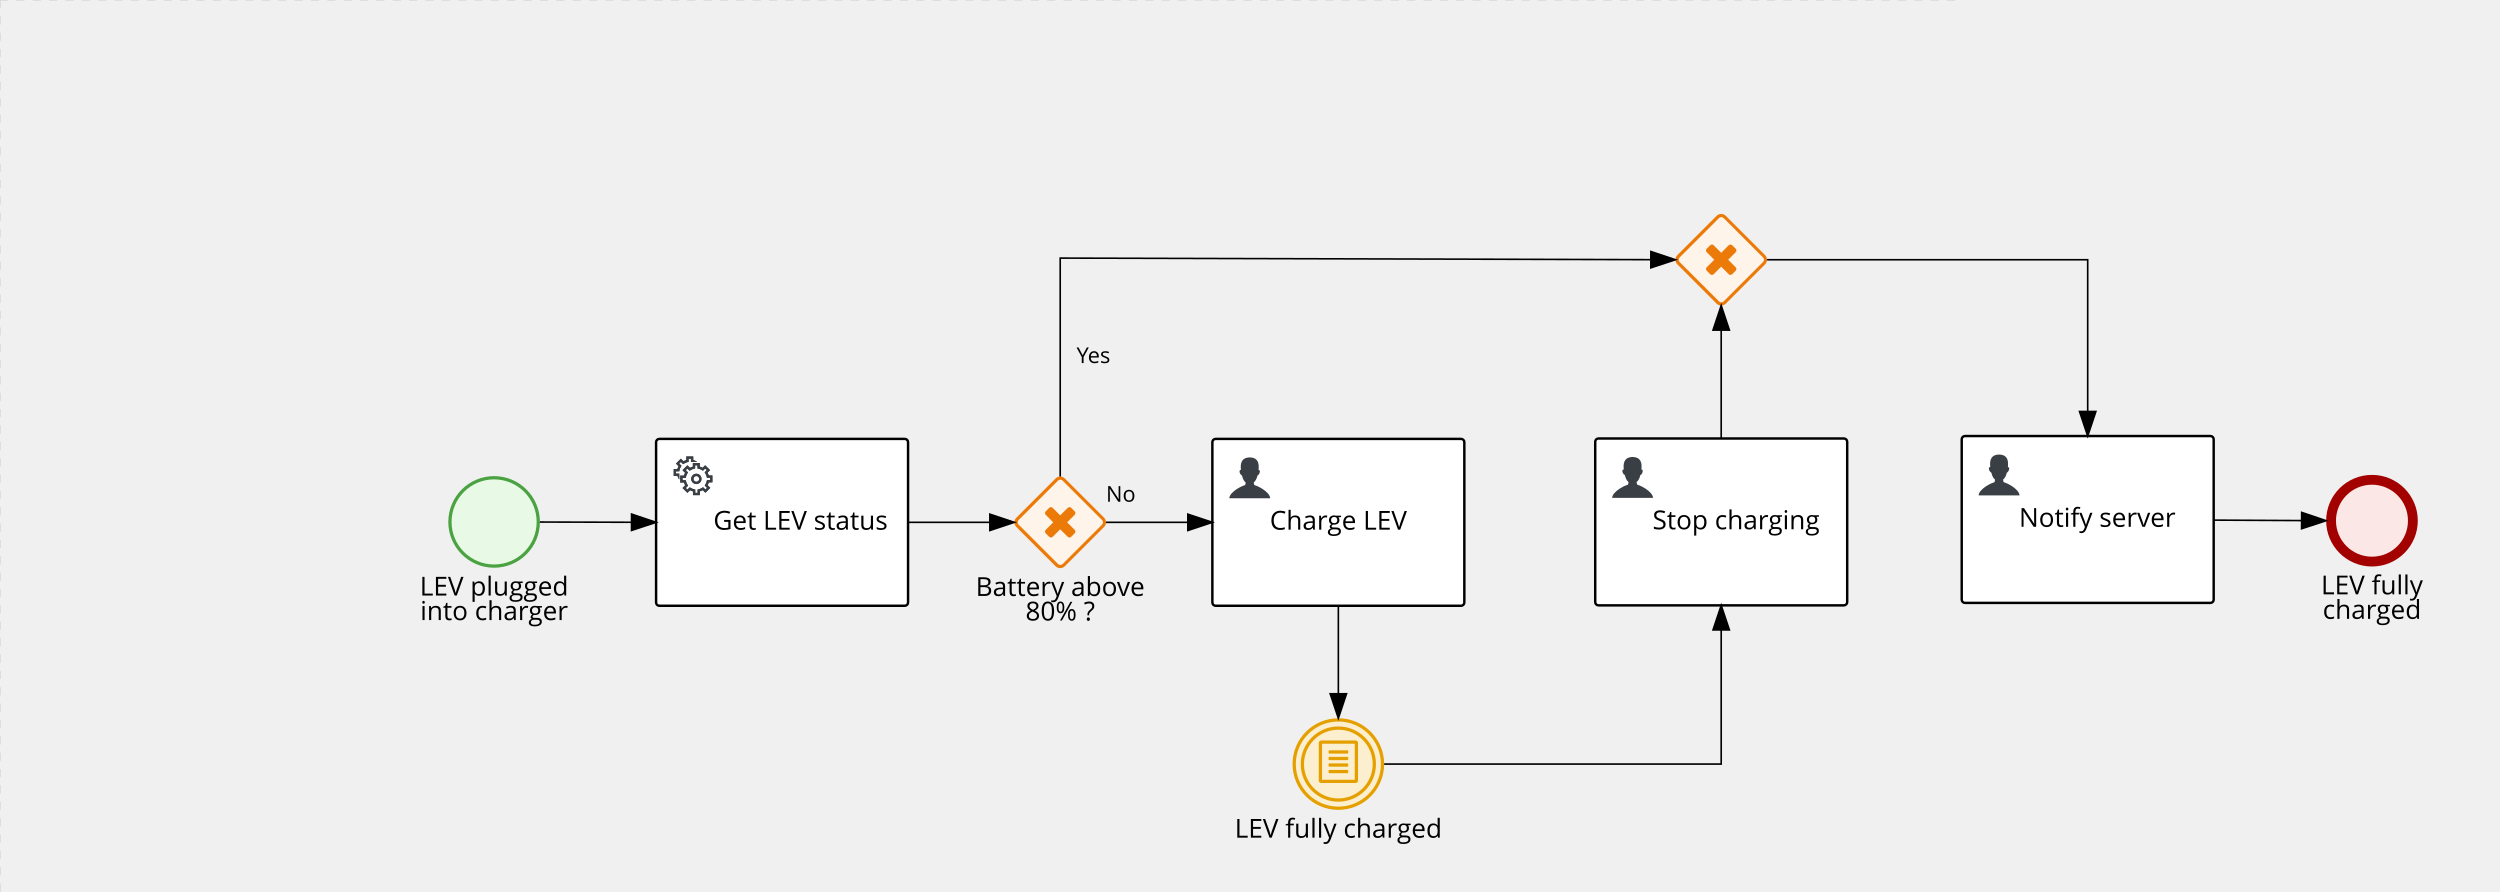
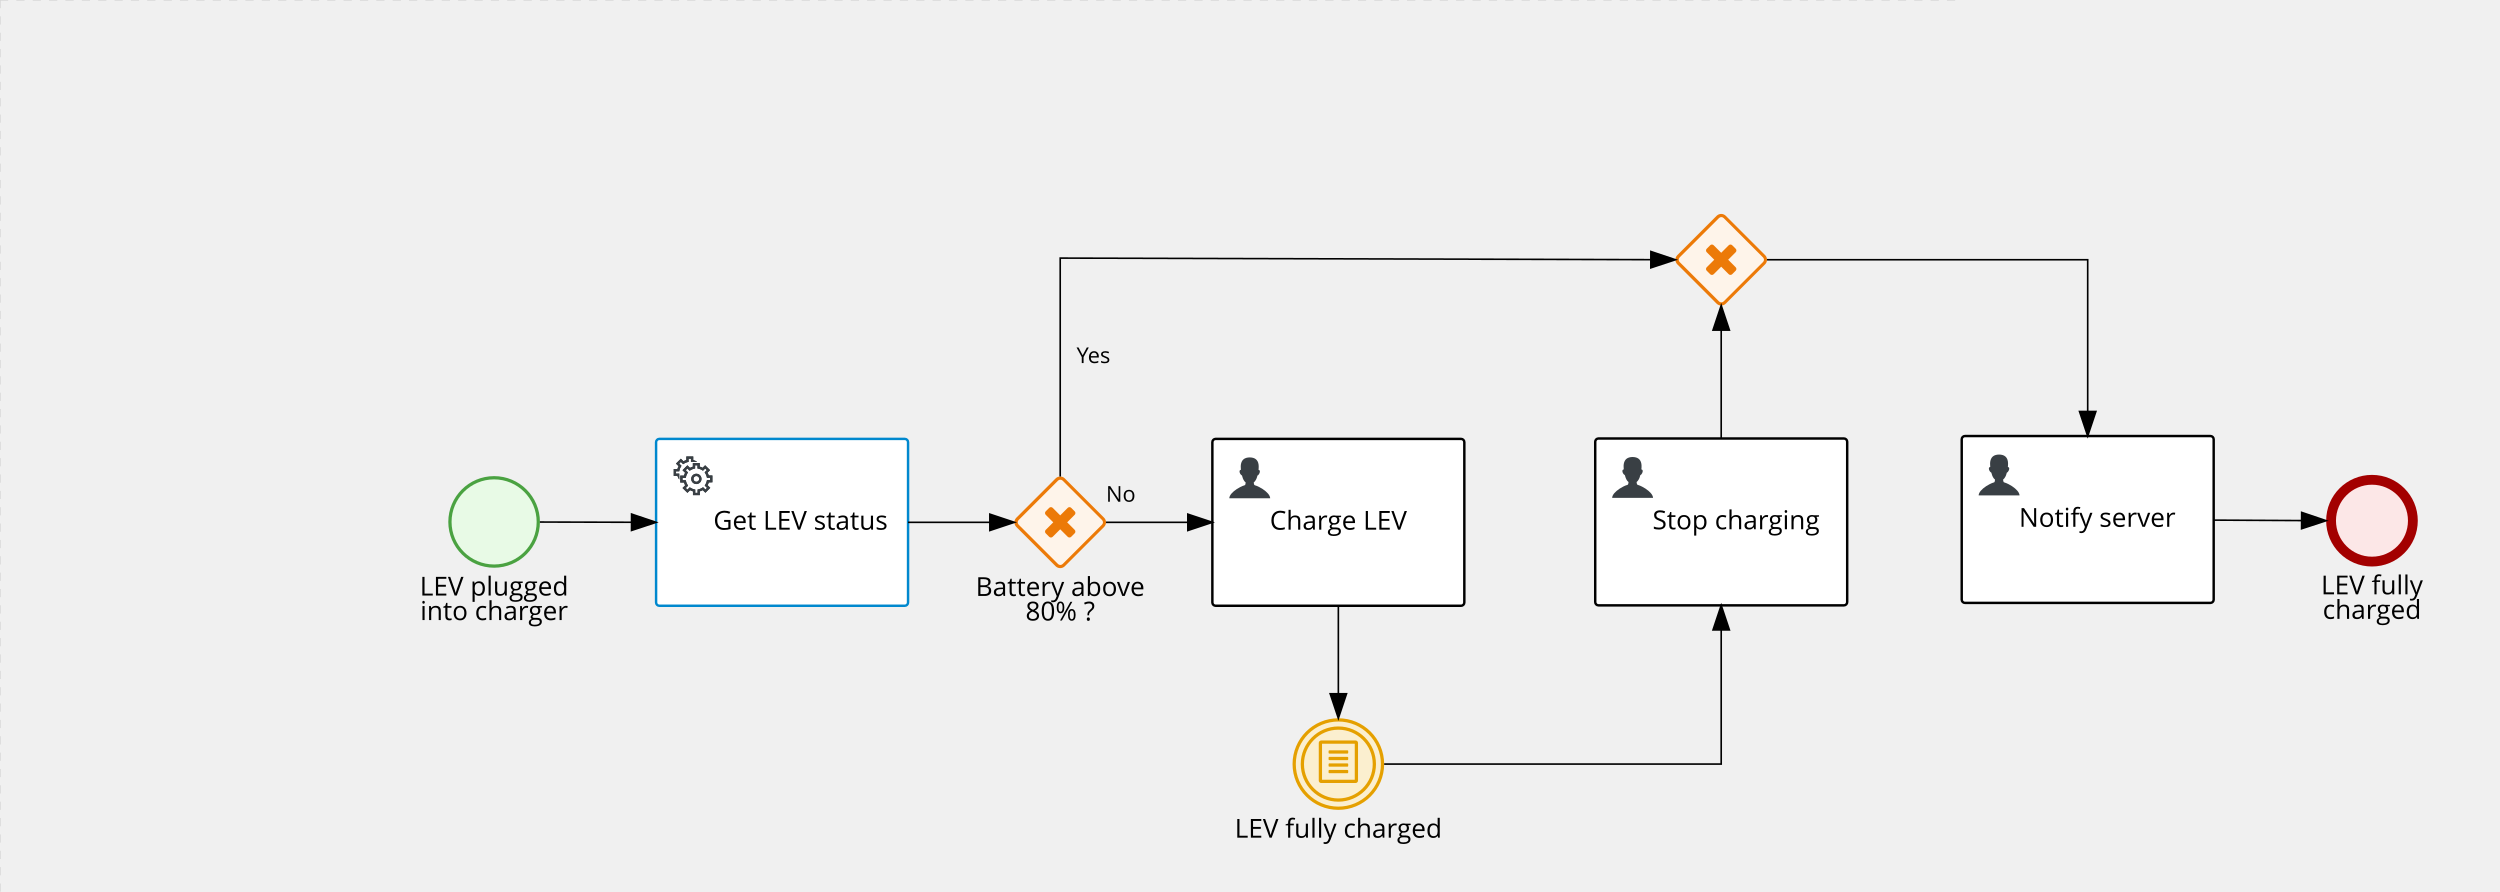
<svg xmlns="http://www.w3.org/2000/svg" version="1.1" width="1528" height="545" viewBox="0 0 1528 545">
  <defs />
  <g transform="matrix(1,0,0,1,0,0)">
    <g>
      <g>
        <g>
          <path fill="none" stroke="#d3d3d3" paint-order="fill stroke markers" d=" M 0 0 L 1200 0" stroke-miterlimit="10" stroke-opacity="0.8" stroke-dasharray="5" />
        </g>
        <g>
          <path fill="none" stroke="#d3d3d3" paint-order="fill stroke markers" d=" M 0 0 L 0 800" stroke-miterlimit="10" stroke-opacity="0.8" stroke-dasharray="5" />
        </g>
      </g>
      <g id="_4B5C4515-BD2F-43A4-8A5E-1904B69EF2A3" bpmn2nodeid="_4B5C4515-BD2F-43A4-8A5E-1904B69EF2A3" transform="matrix(1,0,0,1,620,291.25)">
        <g>
          <path fill="none" stroke="none" />
        </g>
        <g transform="matrix(0.125,0,0,0.125,0,0)">
          <g transform="matrix(1,0,0,1,0,0)">
            <path fill="#fef4ea" stroke="none" id="_4B5C4515-BD2F-43A4-8A5E-1904B69EF2A3?shapeType=BACKGROUND" paint-order="stroke fill markers" d=" M 0 0 M 224.4 4.3 C 216.4 4.3 208.4 7.3 202.3 13.4 L 13.5 202.2 C 1.3 214.4 1.3 234.2 13.5 246.4 L 202.2 435.1 C 208.3 441.2 216.4 444.2 224.3 444.2 C 232.2 444.2 240.3 441.2 246.4 435.1 L 435.1 246.4 C 447.3 234.2 447.3 214.4 435.1 202.2 L 246.5 13.4 C 240.4 7.3 232.4 4.3 224.4 4.3 L 224.4 4.3 Z" />
          </g>
          <g>
            <g transform="matrix(1,0,0,1,0,0)">
              <g transform="matrix(1,0,0,1,0,0)">
                <path fill="rgb(236,122,8)" stroke="none" id="_4B5C4515-BD2F-43A4-8A5E-1904B69EF2A3?shapeType=BORDER&amp;renderType=FILL" paint-order="stroke fill markers" d=" M 0 0 M 20.8 212.7 L 213.3 20.2 C 219.6 13.9 229.7 13.9 235.9 20.2 L 428.4 212.7 C 434.7 219 434.7 229.1 428.4 235.3 L 235.9 427.8 C 229.6 434.1 219.5 434.1 213.3 427.8 L 20.8 235.3 C 14.5 229.1 14.5 218.9 20.8 212.7 L 20.8 212.7 Z M 0 0 M 0 224 C 0 232.1 3.1 240.3 9.3 246.5 L 201.5 438.7 C 213.9 451.1 234.1 451.1 246.5 438.7 L 438.7 246.5 C 444.9 240.3 448 232.1 448 224 C 448 215.9 444.9 207.7 438.7 201.5 L 246.5 9.3 C 234.1 -3.1 213.9 -3.1 201.5 9.3 L 9.3 201.5 C 3.1 207.7 0 215.9 0 224 L 0 224 Z" />
              </g>
            </g>
          </g>
          <g>
            <g transform="matrix(1,0,0,1,0,0)">
              <g transform="matrix(1,0,0,1,0,0)">
                <path fill="#ec7a08" stroke="none" id="_4B5C4515-BD2F-43A4-8A5E-1904B69EF2A3undefined" paint-order="stroke fill markers" d=" M 0 0 M 298.2 269.2 C 298.2 272.6 297.1 275.3 294.7 277.7 L 277.7 294.7 C 275.3 297.1 272.6 298.2 269.2 298.2 C 265.8 298.2 263.1 297.1 260.7 294.7 L 224 258 L 187.2 294.8 C 184.8 297.2 182.1 298.3 178.7 298.3 C 175.3 298.3 172.6 297.2 170.2 294.8 L 153.2 277.8 C 150.8 275.4 149.7 272.7 149.7 269.3 C 149.7 265.9 150.8 263.2 153.2 260.8 L 190 224 L 153.2 187.2 C 150.8 184.8 149.7 182 149.7 178.7 C 149.7 175.3 150.8 172.5 153.2 170.2 L 170.2 153.2 C 172.6 150.8 175.3 149.7 178.7 149.7 C 182.1 149.7 184.8 150.8 187.2 153.2 L 224 190 L 260.8 153.2 C 263.2 150.8 265.9 149.7 269.3 149.7 C 272.7 149.7 275.4 150.8 277.8 153.2 L 294.8 170.2 C 297.2 172.5 298.3 175.3 298.3 178.7 C 298.3 182 297.2 184.8 294.8 187.2 L 258 224 L 294.8 260.8 C 297.1 263.1 298.2 265.9 298.2 269.2 Z" />
              </g>
            </g>
          </g>
        </g>
        <g transform="matrix(1,0,0,1,-25.74219,61)">
          <text fill="#000000" stroke="none" font-family="Open Sans" font-size="12pt" font-style="normal" font-weight="normal" text-decoration="normal" x="53.742" y="12" text-anchor="middle" dominant-baseline="alphabetic">Battery above </text>
          <text fill="#000000" stroke="none" font-family="Open Sans" font-size="12pt" font-style="normal" font-weight="normal" text-decoration="normal" x="53.742" y="27" text-anchor="middle" dominant-baseline="alphabetic">        80% ?        </text>
        </g>
      </g>
      <g id="_B5CCC057-EF30-4952-B1A7-DE82EDC33570" bpmn2nodeid="_B5CCC057-EF30-4952-B1A7-DE82EDC33570" transform="matrix(1,0,0,1,274,291)">
        <g>
          <path fill="none" stroke="none" />
        </g>
        <g transform="matrix(0.125,0,0,0.125,0,0)">
          <g transform="matrix(1,0,0,1,0,0)">
            <path fill="#e8fae6" stroke="none" id="_B5CCC057-EF30-4952-B1A7-DE82EDC33570?shapeType=BACKGROUND" paint-order="stroke fill markers" d=" M 0 0 M 444 224 C 444 263.9 434.2 300.8 414.4 334.5 C 394.7 368.2 368 394.9 334.4 414.5 C 300.8 434.1 263.9 444 224 444 C 184.1 444 147.2 434.2 113.5 414.4 C 79.8 394.7 53.1 368 33.5 334.4 C 13.9 300.8 4 263.9 4 224 C 4 184.1 13.8 147.2 33.6 113.5 C 53.4 79.8 80.1 53.1 113.6 33.5 C 147.1 13.9 184.1 4 224 4 C 263.9 4 300.8 13.8 334.5 33.6 C 368.2 53.4 394.9 80.1 414.5 113.6 C 434.1 147.1 444 184.1 444 224 Z" />
          </g>
          <g>
            <g transform="matrix(1,0,0,1,0,0)">
              <g transform="matrix(1,0,0,1,0,0)">
                <path fill="#4aa241" stroke="none" id="_B5CCC057-EF30-4952-B1A7-DE82EDC33570?shapeType=BORDER&amp;renderType=FILL" paint-order="stroke fill markers" d=" M 0 0 M 224 0 C 100.3 0 0 100.3 0 224 C 0 347.7 100.3 448 224 448 C 347.7 448 448 347.7 448 224 C 448 100.3 347.7 0 224 0 Z M 0 0 M 224 432 C 109.1 432 16 338.9 16 224 C 16 109.1 109.1 16 224 16 C 338.9 16 432 109.1 432 224 C 432 338.9 338.9 432 224 432 Z" />
              </g>
            </g>
          </g>
        </g>
        <g transform="matrix(1,0,0,1,-19.51172,61)">
          <text fill="#000000" stroke="none" font-family="Open Sans" font-size="12pt" font-style="normal" font-weight="normal" text-decoration="normal" x="47.512" y="12" text-anchor="middle" dominant-baseline="alphabetic">LEV plugged </text>
          <text fill="#000000" stroke="none" font-family="Open Sans" font-size="12pt" font-style="normal" font-weight="normal" text-decoration="normal" x="47.512" y="27" text-anchor="middle" dominant-baseline="alphabetic">into charger </text>
        </g>
      </g>
      <g id="_08F3C379-D075-4F62-9CAC-3A40F6E01151" bpmn2nodeid="_08F3C379-D075-4F62-9CAC-3A40F6E01151" transform="matrix(1,0,0,1,1024,130.75)">
        <g>
          <path fill="none" stroke="none" />
        </g>
        <g transform="matrix(0.125,0,0,0.125,0,0)">
          <g transform="matrix(1,0,0,1,0,0)">
            <path fill="#fef4ea" stroke="none" id="_08F3C379-D075-4F62-9CAC-3A40F6E01151?shapeType=BACKGROUND" paint-order="stroke fill markers" d=" M 0 0 M 224.4 4.3 C 216.4 4.3 208.4 7.3 202.3 13.4 L 13.5 202.2 C 1.3 214.4 1.3 234.2 13.5 246.4 L 202.2 435.1 C 208.3 441.2 216.4 444.2 224.3 444.2 C 232.2 444.2 240.3 441.2 246.4 435.1 L 435.1 246.4 C 447.3 234.2 447.3 214.4 435.1 202.2 L 246.5 13.4 C 240.4 7.3 232.4 4.3 224.4 4.3 L 224.4 4.3 Z" />
          </g>
          <g>
            <g transform="matrix(1,0,0,1,0,0)">
              <g transform="matrix(1,0,0,1,0,0)">
                <path fill="#ec7a08" stroke="none" id="_08F3C379-D075-4F62-9CAC-3A40F6E01151?shapeType=BORDER&amp;renderType=FILL" paint-order="stroke fill markers" d=" M 0 0 M 20.8 212.7 L 213.3 20.2 C 219.6 13.9 229.7 13.9 235.9 20.2 L 428.4 212.7 C 434.7 219 434.7 229.1 428.4 235.3 L 235.9 427.8 C 229.6 434.1 219.5 434.1 213.3 427.8 L 20.8 235.3 C 14.5 229.1 14.5 218.9 20.8 212.7 L 20.8 212.7 Z M 0 0 M 0 224 C 0 232.1 3.1 240.3 9.3 246.5 L 201.5 438.7 C 213.9 451.1 234.1 451.1 246.5 438.7 L 438.7 246.5 C 444.9 240.3 448 232.1 448 224 C 448 215.9 444.9 207.7 438.7 201.5 L 246.5 9.3 C 234.1 -3.1 213.9 -3.1 201.5 9.3 L 9.3 201.5 C 3.1 207.7 0 215.9 0 224 L 0 224 Z" />
              </g>
            </g>
          </g>
          <g>
            <g transform="matrix(1,0,0,1,0,0)">
              <g transform="matrix(1,0,0,1,0,0)">
                <path fill="#ec7a08" stroke="none" id="_08F3C379-D075-4F62-9CAC-3A40F6E01151undefined" paint-order="stroke fill markers" d=" M 0 0 M 298.2 269.2 C 298.2 272.6 297.1 275.3 294.7 277.7 L 277.7 294.7 C 275.3 297.1 272.6 298.2 269.2 298.2 C 265.8 298.2 263.1 297.1 260.7 294.7 L 224 258 L 187.2 294.8 C 184.8 297.2 182.1 298.3 178.7 298.3 C 175.3 298.3 172.6 297.2 170.2 294.8 L 153.2 277.8 C 150.8 275.4 149.7 272.7 149.7 269.3 C 149.7 265.9 150.8 263.2 153.2 260.8 L 190 224 L 153.2 187.2 C 150.8 184.8 149.7 182 149.7 178.7 C 149.7 175.3 150.8 172.5 153.2 170.2 L 170.2 153.2 C 172.6 150.8 175.3 149.7 178.7 149.7 C 182.1 149.7 184.8 150.8 187.2 153.2 L 224 190 L 260.8 153.2 C 263.2 150.8 265.9 149.7 269.3 149.7 C 272.7 149.7 275.4 150.8 277.8 153.2 L 294.8 170.2 C 297.2 172.5 298.3 175.3 298.3 178.7 C 298.3 182 297.2 184.8 294.8 187.2 L 258 224 L 294.8 260.8 C 297.1 263.1 298.2 265.9 298.2 269.2 Z" />
              </g>
            </g>
          </g>
        </g>
        <g transform="matrix(1,0,0,1,28,61)" />
      </g>
      <g id="_71F5C260-E4D3-4746-9C67-C481BD1EAB73" bpmn2nodeid="_71F5C260-E4D3-4746-9C67-C481BD1EAB73" transform="matrix(1,0,0,1,790,439)">
        <g>
          <path fill="none" stroke="none" />
        </g>
        <g transform="matrix(0.125,0,0,0.125,0,0)">
          <g transform="matrix(1,0,0,1,0,0)">
            <path fill="#fbefcf" stroke="none" id="_71F5C260-E4D3-4746-9C67-C481BD1EAB73?shapeType=BACKGROUND" paint-order="stroke fill markers" d=" M 0 0 M 444 224 C 444 263.9 434.2 300.8 414.4 334.5 C 394.7 368.2 368 394.9 334.4 414.5 C 300.8 434.1 263.9 444 224 444 C 184.1 444 147.2 434.2 113.5 414.4 C 79.8 394.7 53.1 368 33.5 334.4 C 13.9 300.8 4 263.9 4 224 C 4 184.1 13.8 147.2 33.6 113.5 C 53.4 79.8 80.1 53.1 113.6 33.5 C 147.1 13.9 184.1 4 224 4 C 263.9 4 300.8 13.8 334.5 33.6 C 368.2 53.4 394.9 80.1 414.5 113.6 C 434.1 147.1 444 184.1 444 224 Z" />
          </g>
          <g>
            <g transform="matrix(1,0,0,1,0,0)">
              <g transform="matrix(1,0,0,1,0,0)">
                <path fill="#e5a000" stroke="none" id="_71F5C260-E4D3-4746-9C67-C481BD1EAB73?shapeType=BORDER&amp;renderType=FILL" paint-order="stroke fill markers" d=" M 0 0 M 224 408 C 122.5 408 40 325.5 40 224 C 40 122.5 122.5 40 224 40 C 325.5 40 408 122.5 408 224 C 408 325.5 325.5 408 224 408 Z M 0 0 M 224 56 C 131.4 56 56 131.4 56 224 C 56 316.6 131.4 392 224 392 C 316.6 392 392 316.6 392 224 C 392 131.4 316.6 56 224 56 Z M 0 0 M 224 16 C 252.1 16 279.3 21.5 305 32.3 C 329.8 42.8 352 57.8 371.1 76.9 C 390.2 96 405.2 118.3 415.7 143 C 426.5 168.6 432 195.9 432 224 C 432 252.1 426.5 279.3 415.7 305 C 405.2 329.8 390.2 352 371.1 371.1 C 352 390.2 329.7 405.2 305 415.7 C 279.4 426.5 252.1 432 224 432 C 195.9 432 168.7 426.5 143 415.7 C 118.2 405.2 96 390.2 76.9 371.1 C 57.8 352 42.8 329.7 32.3 305 C 21.5 279.3 16 252.1 16 224 C 16 195.9 21.5 168.7 32.3 143 C 42.8 118.2 57.8 96 76.9 76.9 C 96 57.8 118.3 42.8 143 32.3 C 168.7 21.5 195.9 16 224 16 M 224 0 C 100.3 0 0 100.3 0 224 C 0 347.7 100.3 448 224 448 C 347.7 448 448 347.7 448 224 C 448 100.3 347.7 0 224 0 L 224 0 Z" />
              </g>
            </g>
          </g>
          <g>
            <g transform="matrix(1,0,0,1,0,0)">
              <g transform="matrix(1,0,0,1,0,0)">
                <path fill="#e5a000" stroke="none" id="_71F5C260-E4D3-4746-9C67-C481BD1EAB73undefined" paint-order="stroke fill markers" d=" M 0 0 M 320.2 304.7 C 320.2 308 319.1 310.8 316.7 313.2 C 314.3 315.5 311.6 316.7 308.2 316.7 L 140.2 316.7 C 136.8 316.7 134 315.5 131.7 313.2 C 129.3 310.8 128.2 308 128.2 304.7 L 128.2 120.7 C 128.2 117.4 129.3 114.5 131.7 112.2 C 134 109.9 136.8 108.7 140.2 108.7 L 308.2 108.7 C 311.6 108.7 314.3 109.9 316.7 112.2 C 319.1 114.5 320.2 117.4 320.2 120.7 L 320.2 304.7 Z M 0 0 M 304.2 300.7 L 304.2 124.7 L 144.2 124.7 L 144.2 300.7 L 304.2 300.7 Z M 0 0 M 176.2 192.7 C 176.2 191.5 176.6 190.6 177.3 189.8 C 178 189 179 188.7 180.2 188.7 L 268.2 188.7 C 269.3 188.7 270.3 189.1 271.1 189.8 C 271.9 190.5 272.2 191.5 272.2 192.7 L 272.2 200.7 C 272.2 201.9 271.8 202.8 271.1 203.6 C 270.4 204.4 269.4 204.7 268.2 204.7 L 180.2 204.7 C 179 204.7 178.1 204.3 177.3 203.6 C 176.5 202.9 176.2 201.9 176.2 200.7 L 176.2 192.7 Z M 0 0 M 176.2 160.7 C 176.2 159.5 176.6 158.6 177.3 157.8 C 178 157 179 156.7 180.2 156.7 L 268.2 156.7 C 269.3 156.7 270.3 157.1 271.1 157.8 C 271.9 158.5 272.2 159.5 272.2 160.7 L 272.2 168.7 C 272.2 169.9 271.8 170.8 271.1 171.6 C 270.4 172.4 269.4 172.7 268.2 172.7 L 180.2 172.7 C 179 172.7 178.1 172.3 177.3 171.6 C 176.5 170.9 176.2 169.9 176.2 168.7 L 176.2 160.7 Z M 0 0 M 268.2 220.7 C 269.3 220.7 270.3 221.1 271.1 221.8 C 271.9 222.5 272.2 223.5 272.2 224.7 L 272.2 232.7 C 272.2 233.9 271.8 234.8 271.1 235.6 C 270.4 236.4 269.4 236.7 268.2 236.7 L 180.2 236.7 C 179 236.7 178.1 236.3 177.3 235.6 C 176.5 234.9 176.2 233.9 176.2 232.7 L 176.2 224.7 C 176.2 223.5 176.6 222.6 177.3 221.8 C 178 221 179 220.7 180.2 220.7 L 268.2 220.7 Z M 0 0 M 268.2 252.7 C 269.3 252.7 270.3 253.1 271.1 253.8 C 271.9 254.5 272.2 255.5 272.2 256.7 L 272.2 264.7 C 272.2 265.8 271.8 266.8 271.1 267.6 C 270.4 268.4 269.4 268.7 268.2 268.7 L 180.2 268.7 C 179 268.7 178.1 268.3 177.3 267.6 C 176.5 266.9 176.2 265.9 176.2 264.7 L 176.2 256.7 C 176.2 255.5 176.6 254.6 177.3 253.8 C 178 253 179 252.7 180.2 252.7 L 268.2 252.7 Z" />
              </g>
            </g>
          </g>
        </g>
        <g transform="matrix(1,0,0,1,-35.34766,61)">
          <text fill="#000000" stroke="none" font-family="Open Sans" font-size="12pt" font-style="normal" font-weight="normal" text-decoration="normal" x="63.348" y="12" text-anchor="middle" dominant-baseline="alphabetic">LEV fully charged</text>
        </g>
      </g>
      <g id="_267D009A-15D0-4B9D-A7A2-544B05562087" bpmn2nodeid="_267D009A-15D0-4B9D-A7A2-544B05562087" transform="matrix(1,0,0,1,1421.75,290.25)">
        <g>
          <path fill="none" stroke="none" />
        </g>
        <g transform="matrix(0.125,0,0,0.125,0,0)">
          <g transform="matrix(1,0,0,1,0,0)">
            <path fill="#fce7e7" stroke="none" id="_267D009A-15D0-4B9D-A7A2-544B05562087?shapeType=BACKGROUND" paint-order="stroke fill markers" d=" M 0 0 M 444 224 C 444 263.9 434.2 300.8 414.4 334.5 C 394.7 368.2 368 394.9 334.4 414.5 C 300.8 434.1 263.9 444 224 444 C 184.1 444 147.2 434.2 113.5 414.4 C 79.8 394.7 53.1 368 33.5 334.4 C 13.9 300.8 4 263.9 4 224 C 4 184.1 13.8 147.2 33.6 113.5 C 53.4 79.8 80.1 53.1 113.6 33.5 C 147.1 13.9 184.1 4 224 4 C 263.9 4 300.8 13.8 334.5 33.6 C 368.2 53.4 394.9 80.1 414.5 113.6 C 434.1 147.1 444 184.1 444 224 Z" />
          </g>
          <g>
            <g transform="matrix(1,0,0,1,0,0)">
              <g transform="matrix(1,0,0,1,0,0)">
                <path fill="#a30000" stroke="none" id="_267D009A-15D0-4B9D-A7A2-544B05562087?shapeType=BORDER&amp;renderType=FILL" paint-order="stroke fill markers" d=" M 0 0 M 224 0 C 100.3 0 0 100.3 0 224 C 0 347.7 100.3 448 224 448 C 347.7 448 448 347.7 448 224 C 448 100.3 347.7 0 224 0 Z M 0 0 M 224 400 C 126.8 400 48 321.2 48 224 C 48 126.8 126.8 48 224 48 C 321.2 48 400 126.8 400 224 C 400 321.2 321.2 400 224 400 Z" />
              </g>
            </g>
          </g>
        </g>
        <g transform="matrix(1,0,0,1,-5.21875,61)">
          <text fill="#000000" stroke="none" font-family="Open Sans" font-size="12pt" font-style="normal" font-weight="normal" text-decoration="normal" x="33.219" y="12" text-anchor="middle" dominant-baseline="alphabetic">LEV fully </text>
          <text fill="#000000" stroke="none" font-family="Open Sans" font-size="12pt" font-style="normal" font-weight="normal" text-decoration="normal" x="33.219" y="27" text-anchor="middle" dominant-baseline="alphabetic">charged </text>
        </g>
      </g>
      <g id="_A56CAD33-A695-4F9C-985E-B90B38721AEA" bpmn2nodeid="_A56CAD33-A695-4F9C-985E-B90B38721AEA" transform="matrix(1,0,0,1,975,268)">
        <g>
          <path fill="none" stroke="none" />
        </g>
        <g transform="matrix(1,0,0,1,0,0)">
          <path fill="#ffffff" stroke="none" id="_A56CAD33-A695-4F9C-985E-B90B38721AEA?shapeType=BACKGROUND" paint-order="stroke fill markers" d=" M 2 0 L 152 0 L 152 0 A 2 2 0 0 1 154 2 L 154 100 L 154 100 A 2 2 0 0 1 152 102 L 2 102 L 2 102 A 2 2 0 0 1 0 100 L 0 2 L 0 2 A 2 2 0 0 1 2 0 Z" />
        </g>
        <g transform="matrix(1,0,0,1,0,0)">
          <path fill="none" stroke="#000000" id="_A56CAD33-A695-4F9C-985E-B90B38721AEA?shapeType=BORDER&amp;renderType=STROKE" paint-order="fill stroke markers" d=" M 2 0 L 152 0 L 152 0 A 2 2 0 0 1 154 2 L 154 100 L 154 100 A 2 2 0 0 1 152 102 L 2 102 L 2 102 A 2 2 0 0 1 0 100 L 0 2 L 0 2 A 2 2 0 0 1 2 0 Z" stroke-miterlimit="10" stroke-width="1.5" stroke-dasharray="" />
        </g>
        <g>
          <g transform="matrix(0.06,0,0,0.06,9.4,9.4)">
            <g transform="matrix(1,0,0,1,0,0)">
              <path fill="#393f44" stroke="none" id="_A56CAD33-A695-4F9C-985E-B90B38721AEAundefined" paint-order="stroke fill markers" d=" M 0 0 M 16 445.21 C 16 440.869 18.784 431.129 22.001 424.217 C 35.768 394.64 77.283 359.28 129 333.084 C 144.516 325.224 157.347 319.964 167.807 317.174 C 171.932 316.074 175.729 314.414 176.525 313.363 C 178.894 310.234 180.914 302.908 181.727 294.5 L 182.5 286.5 L 178.507 283.455 C 166.303 274.146 154.284 251.678 148.04 226.5 C 145.611 216.707 145.056 215.462 142.984 215.158 C 141.703 214.97 138.083 212.243 134.939 209.099 C 123.233 197.393 116.891 177.376 121.44 166.49 C 123.002 162.751 128.155 159.01 131.75 159.004 C 134.448 159 134.471 158.603 132.914 138.788 C 130.927 113.496 134.279 92.265 143.132 74.076 C 152.232 55.38 167.569 42.882 189.049 36.66 C 210.203 30.532 237.797 30.532 258.951 36.66 C 300.042 48.563 318.958 83.806 314.955 141 C 314.32 150.075 313.624 157.788 313.409 158.14 C 313.194 158.493 314.575 159.073 316.479 159.43 C 328.929 161.766 330.986 177.018 321.496 196.621 C 316.903 206.109 309.357 214.508 304.817 215.185 C 303.023 215.453 302.293 217.146 299.943 226.5 C 296.659 239.567 294.474 245.305 287.948 257.995 C 282.491 268.606 273.035 281.109 268.108 284.229 L 264.871 286.278 L 265.518 292.889 C 266.345 301.33 268.639 309.871 270.877 312.837 C 272.067 314.415 275.002 315.79 280.063 317.139 C 291.069 320.075 303.617 325.274 321 334.102 C 369.815 358.891 410.848 393.758 425.032 422.5 C 429.07 430.682 432 440.232 432 445.21 L 432 448 L 224 448 L 16 448 L 16 445.21 Z" />
            </g>
          </g>
        </g>
        <g transform="matrix(1,0,0,1,4.04,13.68)">
          <g transform="matrix(0.04,0,0,0.04,63.36,69.12)">
            <g transform="matrix(1,0,0,1,0,0)">
              <path fill="none" stroke="none" />
            </g>
            <g transform="matrix(1,0,0,1,0,0)">
              <path fill="none" stroke="none" />
            </g>
          </g>
        </g>
        <g transform="matrix(1,0,0,1,35,43.5)">
          <text fill="#000000" stroke="none" font-family="Open Sans" font-size="12pt" font-style="normal" font-weight="normal" text-decoration="normal" x="51.082" y="12" text-anchor="middle" dominant-baseline="alphabetic">Stop charging</text>
        </g>
      </g>
      <g id="_2D353FE5-7EA9-4442-9D02-125BDD913A92" bpmn2nodeid="_2D353FE5-7EA9-4442-9D02-125BDD913A92" transform="matrix(1,0,0,1,741,268.25)">
        <g>
          <path fill="none" stroke="none" />
        </g>
        <g transform="matrix(1,0,0,1,0,0)">
          <path fill="#ffffff" stroke="none" id="_2D353FE5-7EA9-4442-9D02-125BDD913A92?shapeType=BACKGROUND" paint-order="stroke fill markers" d=" M 2 0 L 152 0 L 152 0 A 2 2 0 0 1 154 2 L 154 100 L 154 100 A 2 2 0 0 1 152 102 L 2 102 L 2 102 A 2 2 0 0 1 0 100 L 0 2 L 0 2 A 2 2 0 0 1 2 0 Z" />
        </g>
        <g transform="matrix(1,0,0,1,0,0)">
          <path fill="none" stroke="#000000" id="_2D353FE5-7EA9-4442-9D02-125BDD913A92?shapeType=BORDER&amp;renderType=STROKE" paint-order="fill stroke markers" d=" M 2 0 L 152 0 L 152 0 A 2 2 0 0 1 154 2 L 154 100 L 154 100 A 2 2 0 0 1 152 102 L 2 102 L 2 102 A 2 2 0 0 1 0 100 L 0 2 L 0 2 A 2 2 0 0 1 2 0 Z" stroke-miterlimit="10" stroke-width="1.5" stroke-dasharray="" />
        </g>
        <g>
          <g transform="matrix(0.06,0,0,0.06,9.4,9.4)">
            <g transform="matrix(1,0,0,1,0,0)">
              <path fill="#393f44" stroke="none" id="_2D353FE5-7EA9-4442-9D02-125BDD913A92undefined" paint-order="stroke fill markers" d=" M 0 0 M 16 445.21 C 16 440.869 18.784 431.129 22.001 424.217 C 35.768 394.64 77.283 359.28 129 333.084 C 144.516 325.224 157.347 319.964 167.807 317.174 C 171.932 316.074 175.729 314.414 176.525 313.363 C 178.894 310.234 180.914 302.908 181.727 294.5 L 182.5 286.5 L 178.507 283.455 C 166.303 274.146 154.284 251.678 148.04 226.5 C 145.611 216.707 145.056 215.462 142.984 215.158 C 141.703 214.97 138.083 212.243 134.939 209.099 C 123.233 197.393 116.891 177.376 121.44 166.49 C 123.002 162.751 128.155 159.01 131.75 159.004 C 134.448 159 134.471 158.603 132.914 138.788 C 130.927 113.496 134.279 92.265 143.132 74.076 C 152.232 55.38 167.569 42.882 189.049 36.66 C 210.203 30.532 237.797 30.532 258.951 36.66 C 300.042 48.563 318.958 83.806 314.955 141 C 314.32 150.075 313.624 157.788 313.409 158.14 C 313.194 158.493 314.575 159.073 316.479 159.43 C 328.929 161.766 330.986 177.018 321.496 196.621 C 316.903 206.109 309.357 214.508 304.817 215.185 C 303.023 215.453 302.293 217.146 299.943 226.5 C 296.659 239.567 294.474 245.305 287.948 257.995 C 282.491 268.606 273.035 281.109 268.108 284.229 L 264.871 286.278 L 265.518 292.889 C 266.345 301.33 268.639 309.871 270.877 312.837 C 272.067 314.415 275.002 315.79 280.063 317.139 C 291.069 320.075 303.617 325.274 321 334.102 C 369.815 358.891 410.848 393.758 425.032 422.5 C 429.07 430.682 432 440.232 432 445.21 L 432 448 L 224 448 L 16 448 L 16 445.21 Z" />
            </g>
          </g>
        </g>
        <g transform="matrix(1,0,0,1,4.04,13.68)">
          <g transform="matrix(0.04,0,0,0.04,63.36,69.12)">
            <g transform="matrix(1,0,0,1,0,0)">
              <path fill="none" stroke="none" />
            </g>
            <g transform="matrix(1,0,0,1,0,0)">
              <path fill="none" stroke="none" />
            </g>
          </g>
        </g>
        <g transform="matrix(1,0,0,1,35.09375,43.5)">
          <text fill="#000000" stroke="none" font-family="Open Sans" font-size="12pt" font-style="normal" font-weight="normal" text-decoration="normal" x="41.906" y="12" text-anchor="middle" dominant-baseline="alphabetic">Charge LEV</text>
        </g>
      </g>
      <g id="_7B8415BA-DBC8-49F2-ABD2-9E426F52D6A6" bpmn2nodeid="_7B8415BA-DBC8-49F2-ABD2-9E426F52D6A6" transform="matrix(1,0,0,1,1199,266.5)">
        <g>
          <path fill="none" stroke="none" />
        </g>
        <g transform="matrix(1,0,0,1,0,0)">
          <path fill="#ffffff" stroke="none" id="_7B8415BA-DBC8-49F2-ABD2-9E426F52D6A6?shapeType=BACKGROUND" paint-order="stroke fill markers" d=" M 2 0 L 152 0 L 152 0 A 2 2 0 0 1 154 2 L 154 100 L 154 100 A 2 2 0 0 1 152 102 L 2 102 L 2 102 A 2 2 0 0 1 0 100 L 0 2 L 0 2 A 2 2 0 0 1 2 0 Z" />
        </g>
        <g transform="matrix(1,0,0,1,0,0)">
          <path fill="none" stroke="#000000" id="_7B8415BA-DBC8-49F2-ABD2-9E426F52D6A6?shapeType=BORDER&amp;renderType=STROKE" paint-order="fill stroke markers" d=" M 2 0 L 152 0 L 152 0 A 2 2 0 0 1 154 2 L 154 100 L 154 100 A 2 2 0 0 1 152 102 L 2 102 L 2 102 A 2 2 0 0 1 0 100 L 0 2 L 0 2 A 2 2 0 0 1 2 0 Z" stroke-miterlimit="10" stroke-width="1.5" stroke-dasharray="" />
        </g>
        <g>
          <g transform="matrix(0.06,0,0,0.06,9.4,9.4)">
            <g transform="matrix(1,0,0,1,0,0)">
              <path fill="#393f44" stroke="none" id="_7B8415BA-DBC8-49F2-ABD2-9E426F52D6A6undefined" paint-order="stroke fill markers" d=" M 0 0 M 16 445.21 C 16 440.869 18.784 431.129 22.001 424.217 C 35.768 394.64 77.283 359.28 129 333.084 C 144.516 325.224 157.347 319.964 167.807 317.174 C 171.932 316.074 175.729 314.414 176.525 313.363 C 178.894 310.234 180.914 302.908 181.727 294.5 L 182.5 286.5 L 178.507 283.455 C 166.303 274.146 154.284 251.678 148.04 226.5 C 145.611 216.707 145.056 215.462 142.984 215.158 C 141.703 214.97 138.083 212.243 134.939 209.099 C 123.233 197.393 116.891 177.376 121.44 166.49 C 123.002 162.751 128.155 159.01 131.75 159.004 C 134.448 159 134.471 158.603 132.914 138.788 C 130.927 113.496 134.279 92.265 143.132 74.076 C 152.232 55.38 167.569 42.882 189.049 36.66 C 210.203 30.532 237.797 30.532 258.951 36.66 C 300.042 48.563 318.958 83.806 314.955 141 C 314.32 150.075 313.624 157.788 313.409 158.14 C 313.194 158.493 314.575 159.073 316.479 159.43 C 328.929 161.766 330.986 177.018 321.496 196.621 C 316.903 206.109 309.357 214.508 304.817 215.185 C 303.023 215.453 302.293 217.146 299.943 226.5 C 296.659 239.567 294.474 245.305 287.948 257.995 C 282.491 268.606 273.035 281.109 268.108 284.229 L 264.871 286.278 L 265.518 292.889 C 266.345 301.33 268.639 309.871 270.877 312.837 C 272.067 314.415 275.002 315.79 280.063 317.139 C 291.069 320.075 303.617 325.274 321 334.102 C 369.815 358.891 410.848 393.758 425.032 422.5 C 429.07 430.682 432 440.232 432 445.21 L 432 448 L 224 448 L 16 448 L 16 445.21 Z" />
            </g>
          </g>
        </g>
        <g transform="matrix(1,0,0,1,4.04,13.68)">
          <g transform="matrix(0.04,0,0,0.04,63.36,69.12)">
            <g transform="matrix(1,0,0,1,0,0)">
              <path fill="none" stroke="none" />
            </g>
            <g transform="matrix(1,0,0,1,0,0)">
              <path fill="none" stroke="none" />
            </g>
          </g>
        </g>
        <g transform="matrix(1,0,0,1,35,43.5)">
          <text fill="#000000" stroke="none" font-family="Open Sans" font-size="12pt" font-style="normal" font-weight="normal" text-decoration="normal" x="47.863" y="12" text-anchor="middle" dominant-baseline="alphabetic">Notify server</text>
        </g>
      </g>
      <g id="_8F596190-157C-4928-8E80-0404A342CAF7" bpmn2nodeid="_8F596190-157C-4928-8E80-0404A342CAF7">
        <g>
          <path fill="none" stroke="#000000" paint-order="fill stroke markers" d=" M 648 291.25 L 648 157.75 L 1009 158.71" stroke-miterlimit="10" stroke-dasharray="" />
        </g>
        <g transform="matrix(1,0,0,1,648,291.25)" />
        <g transform="matrix(-0.002659565,0.9999965,-0.9999965,-0.002659565,1024.013,153.75)">
          <path fill="#000000" stroke="#000000" paint-order="fill stroke markers" d=" M 10 15 L 0 15 L 5 0 Z" stroke-miterlimit="10" stroke-dasharray="" />
        </g>
        <g transform="matrix(1,0,0,1,658,211.5)">
          <text fill="#000000" stroke="none" font-family="Open Sans" font-size="10pt" font-style="normal" font-weight="normal" text-decoration="normal" x="0" y="10.4" text-anchor="start" dominant-baseline="alphabetic">Yes                                 </text>
        </g>
      </g>
      <g id="_C92D2FE5-BDF6-4644-A873-4E2D21BAF909" bpmn2nodeid="_C92D2FE5-BDF6-4644-A873-4E2D21BAF909">
        <g>
          <path fill="none" stroke="#000000" paint-order="fill stroke markers" d=" M 1080 158.75 L 1276 158.75 L 1276 251.5" stroke-miterlimit="10" stroke-dasharray="" />
        </g>
        <g transform="matrix(1,0,0,1,1080,158.75)" />
        <g transform="matrix(-1,1.2246467991473532e-16,-1.2246467991473532e-16,-1,1281,266.5)">
          <path fill="#000000" stroke="#000000" paint-order="fill stroke markers" d=" M 10 15 L 0 15 L 5 0 Z" stroke-miterlimit="10" stroke-dasharray="" />
        </g>
        <g transform="matrix(1,0,0,1,1080,148.75)" />
      </g>
      <g id="_49458C81-71A1-4223-A836-1BB2FD4FA9A5" bpmn2nodeid="_49458C81-71A1-4223-A836-1BB2FD4FA9A5">
        <g>
          <path fill="none" stroke="#000000" paint-order="fill stroke markers" d=" M 1353 317.896 L 1406.75 318.173" stroke-miterlimit="10" stroke-dasharray="" />
        </g>
        <g transform="matrix(1,0,0,1,1353,317.8962)" />
        <g transform="matrix(-0.005145729,0.9999868,-0.9999868,-0.005145729,1421.776,313.2501)">
          <path fill="#000000" stroke="#000000" paint-order="fill stroke markers" d=" M 10 15 L 0 15 L 5 0 Z" stroke-miterlimit="10" stroke-dasharray="" />
        </g>
        <g transform="matrix(1,0,0,1,1353.051,308.0732)" />
      </g>
      <g id="_BA648518-7868-42EE-ACF9-2CA76042FD84" bpmn2nodeid="_BA648518-7868-42EE-ACF9-2CA76042FD84">
        <g>
          <path fill="none" stroke="#000000" paint-order="fill stroke markers" d=" M 676 319.25 L 726 319.25" stroke-miterlimit="10" stroke-dasharray="" />
        </g>
        <g transform="matrix(1,0,0,1,676,319.25)" />
        <g transform="matrix(6.123233995736766e-17,1,-1,6.123233995736766e-17,741,314.25)">
          <path fill="#000000" stroke="#000000" paint-order="fill stroke markers" d=" M 10 15 L 0 15 L 5 0 Z" stroke-miterlimit="10" stroke-dasharray="" />
        </g>
        <g transform="matrix(1,0,0,1,676,296.25)">
          <text fill="#000000" stroke="none" font-family="Open Sans" font-size="10pt" font-style="normal" font-weight="normal" text-decoration="normal" x="0" y="10.4" text-anchor="start" dominant-baseline="alphabetic">No              </text>
        </g>
      </g>
      <g id="_C8C6B21E-D2CE-49E6-902E-57F88E2BE16D" bpmn2nodeid="_C8C6B21E-D2CE-49E6-902E-57F88E2BE16D">
        <g>
          <path fill="none" stroke="#000000" paint-order="fill stroke markers" d=" M 818 370.25 L 818 424" stroke-miterlimit="10" stroke-dasharray="" />
        </g>
        <g transform="matrix(1,0,0,1,818,370.25)" />
        <g transform="matrix(-1,1.2246467991473532e-16,-1.2246467991473532e-16,-1,823,439)">
          <path fill="#000000" stroke="#000000" paint-order="fill stroke markers" d=" M 10 15 L 0 15 L 5 0 Z" stroke-miterlimit="10" stroke-dasharray="" />
        </g>
        <g transform="matrix(1,0,0,1,828,404.625)" />
      </g>
      <g id="_CF46A1A9-0F49-4132-B283-E0B87511EA5F" bpmn2nodeid="_CF46A1A9-0F49-4132-B283-E0B87511EA5F">
        <g>
          <path fill="none" stroke="#000000" paint-order="fill stroke markers" d=" M 846 467 L 1052 467 L 1052 385" stroke-miterlimit="10" stroke-dasharray="" />
        </g>
        <g transform="matrix(1,0,0,1,846,467)" />
        <g transform="matrix(1,0,0,1,1047,370)">
          <path fill="#000000" stroke="#000000" paint-order="fill stroke markers" d=" M 10 15 L 0 15 L 5 0 Z" stroke-miterlimit="10" stroke-dasharray="" />
        </g>
        <g transform="matrix(1,0,0,1,849,457)" />
      </g>
      <g id="_8E979A52-2DFD-42E6-AFFD-8E4CE717A781" bpmn2nodeid="_8E979A52-2DFD-42E6-AFFD-8E4CE717A781">
        <g>
          <path fill="none" stroke="#000000" paint-order="fill stroke markers" d=" M 1052 268 L 1052 201.75" stroke-miterlimit="10" stroke-dasharray="" />
        </g>
        <g transform="matrix(1,0,0,1,1052,268)" />
        <g transform="matrix(1,0,0,1,1047,186.75)">
          <path fill="#000000" stroke="#000000" paint-order="fill stroke markers" d=" M 10 15 L 0 15 L 5 0 Z" stroke-miterlimit="10" stroke-dasharray="" />
        </g>
        <g transform="matrix(1,0,0,1,1062,227.375)" />
      </g>
      <g transform="matrix(1,0,0,1,620,291.25)" />
      <g transform="matrix(1,0,0,1,274,291)" />
      <g transform="matrix(1,0,0,1,1024,130.75)" />
      <g transform="matrix(1,0,0,1,790,439)" />
      <g transform="matrix(1,0,0,1,1421.75,290.25)" />
      <g transform="matrix(1,0,0,1,975,268)" />
      <g transform="matrix(1,0,0,1,741,268.25)" />
      <g transform="matrix(1,0,0,1,1199,266.5)" />
      <g id="_00CB8FBA-5BE4-4E2A-A73D-FD6F79FF0930" bpmn2nodeid="_00CB8FBA-5BE4-4E2A-A73D-FD6F79FF0930" transform="matrix(1,0,0,1,401,268.25)">
        <g>
          <path fill="none" stroke="none" />
        </g>
        <g transform="matrix(1,0,0,1,0,0)">
          <path fill="#ffffff" stroke="none" id="_00CB8FBA-5BE4-4E2A-A73D-FD6F79FF0930?shapeType=BACKGROUND" paint-order="stroke fill markers" d=" M 2 0 L 152 0 L 152 0 A 2 2 0 0 1 154 2 L 154 100 L 154 100 A 2 2 0 0 1 152 102 L 2 102 L 2 102 A 2 2 0 0 1 0 100 L 0 2 L 0 2 A 2 2 0 0 1 2 0 Z" />
        </g>
        <g transform="matrix(1,0,0,1,0,0)">
-           <path fill="none" stroke="rgb(0,0,0)" id="_00CB8FBA-5BE4-4E2A-A73D-FD6F79FF0930?shapeType=BORDER&amp;renderType=STROKE" paint-order="fill stroke markers" d=" M 2 0 L 152 0 L 152 0 A 2 2 0 0 1 154 2 L 154 100 L 154 100 A 2 2 0 0 1 152 102 L 2 102 L 2 102 A 2 2 0 0 1 0 100 L 0 2 L 0 2 A 2 2 0 0 1 2 0 Z" stroke-miterlimit="10" stroke-width="1.5" stroke-dasharray="" />
+           <path fill="none" stroke="rgb(0,136,206)" id="_00CB8FBA-5BE4-4E2A-A73D-FD6F79FF0930?shapeType=BORDER&amp;renderType=STROKE" paint-order="fill stroke markers" d=" M 2 0 L 152 0 L 152 0 A 2 2 0 0 1 154 2 L 154 100 L 154 100 A 2 2 0 0 1 152 102 L 2 102 L 2 102 A 2 2 0 0 1 0 100 L 0 2 L 0 2 A 2 2 0 0 1 2 0 Z" stroke-miterlimit="10" stroke-width="1.5" stroke-dasharray="" />
        </g>
        <g>
          <g transform="matrix(0.02,0,0,0.02,1.96,1.96)">
            <g transform="matrix(1,0,0,1,0,0)">
              <path fill="#393f44" stroke="none" id="_00CB8FBA-5BE4-4E2A-A73D-FD6F79FF0930undefined" paint-order="stroke fill markers" d=" M 0 0 M 825.746 438.174 C 825.7 475.172 825.756 512.172 825.852 549.17 C 794.298 558.097 765.465 570.554 738.236 585.814 L 658.654 507.189 L 509.848 656.857 L 589.424 735.469 C 574.052 763.02 562.049 792.299 553.672 822.711 L 440.947 822.916 L 440.947 1033.705 L 554.85 1033.295 C 565.266 1074.593 587.934 1111.72 610.512 1144.918 L 610.512 963.094 L 510.947 963.451 L 510.947 892.789 L 610.016 892.609 L 615.576 864.438 C 623.686 823.353 639.746 784.188 662.82 749.145 L 678.605 725.172 L 609.002 656.41 L 659.096 606.025 L 728.826 674.918 L 752.557 659.082 C 788.821 635.156 828.485 619.119 868.037 610.766 L 895.996 604.961 L 895.746 508.176 L 967.713 508.176 L 967.156 604.457 L 995.584 604.457 L 1155.99 604.457 C 1138.277 583.313 1064.87 555.799 1037.482 548.133 L 1038.117 438.176 C 959.717 438.174 898.252 438.18 825.746 438.174 Z M 0 0 M 1024.904 639.832 L 1025.191 750.824 C 993.637 759.751 964.804 772.207 937.574 787.469 L 857.99 708.844 L 709.184 858.512 L 788.762 937.123 C 773.389 964.676 761.385 993.954 753.008 1024.367 L 640.285 1024.57 L 640.285 1235.359 L 754.186 1234.951 C 763.151 1266.208 775.58 1294.751 790.811 1321.697 L 709.316 1402.873 L 859.781 1550.752 L 940.982 1469.928 C 968.797 1485.372 998.363 1497.364 1029.016 1505.709 L 1029.069 1620.422 C 1101.46 1621.056 1178.536 1620.729 1240.405 1620.723 L 1240.405 1504.652 C 1271.982 1495.748 1300.906 1483.201 1328.141 1467.947 L 1409.276 1547.943 L 1558.18 1398.463 L 1476.875 1318.34 C 1492.282 1290.714 1504.288 1261.386 1512.674 1230.941 L 1623.053 1230.26 L 1623.053 1019.674 L 1511.436 1020.354 C 1502.463 989.067 1490.214 960.717 1474.781 933.592 L 1551.903 856.273 L 1401.522 708.143 L 1324.5 785.428 C 1296.8 770.109 1267.354 758.145 1236.821 749.789 L 1237.453 639.832 L 1024.905 639.832 Z M 0 0 M 1095.084 709.832 L 1167.051 709.832 L 1166.496 806.115 L 1194.922 811.693 C 1236.194 819.792 1275.752 835.833 1310.937 858.766 L 1334.762 874.295 L 1401.978 806.85 L 1452.596 856.711 L 1385.285 924.193 L 1401.48 948.1 C 1425.245 983.972 1441.009 1022.75 1449.908 1062.68 L 1455.764 1090.691 L 1553.045 1090.1 L 1553.045 1160.689 L 1456.307 1161.285 L 1450.75 1189.297 C 1442.59 1230.428 1426.565 1269.591 1403.451 1304.695 L 1387.648 1328.701 L 1458.906 1398.924 L 1408.82 1449.203 L 1337.555 1378.938 L 1313.865 1394.676 C 1277.59 1418.382 1238.241 1434.799 1198.541 1442.887 L 1170.396 1448.508 L 1170.396 1550.723 C 1151.155 1550.77 1130.166 1550.74 1099.027 1550.696 L 1098.982 1449.247 L 1070.711 1443.725 C 1029.381 1435.654 989.888 1419.688 954.764 1396.659 L 931.01 1381.084 L 859.469 1452.295 L 808.844 1402.538 L 880.484 1331.176 L 864.137 1307.172 C 840.35 1271.378 824.614 1232.56 815.699 1192.676 L 809.85 1164.75 L 710.285 1165.106 L 710.285 1094.446 L 809.353 1094.264 L 814.914 1066.096 C 823.024 1025.011 839.084 985.844 862.158 950.801 L 877.943 926.827 L 808.338 858.065 L 858.432 807.68 L 928.164 876.573 L 951.894 860.739 C 988.204 836.969 1026.735 821.197 1067.375 812.424 L 1095.336 806.62 L 1095.084 709.832 Z M 0 0 M 1132.25 967.035 C 1045.603 967.035 974.611 1038.029 974.611 1124.676 C 974.611 1211.323 1045.603 1282.312 1132.25 1282.312 C 1218.897 1282.312 1289.889 1211.323 1289.889 1124.676 C 1289.889 1038.029 1218.897 967.035 1132.25 967.035 Z M 0 0 M 1132.25 1037.035 C 1181.066 1037.035 1219.889 1075.86 1219.889 1124.676 C 1219.889 1173.492 1181.066 1212.312 1132.25 1212.312 C 1083.434 1212.312 1044.613 1173.492 1044.613 1124.676 C 1044.613 1075.86 1083.434 1037.035 1132.25 1037.035 Z" />
            </g>
            <g transform="matrix(1,0,0,1,0,0)">
              <path fill="none" stroke="black" id="_00CB8FBA-5BE4-4E2A-A73D-FD6F79FF0930undefined" paint-order="fill stroke markers" d=" M 0 0 M 825.746 438.174 C 825.7 475.172 825.756 512.172 825.852 549.17 C 794.298 558.097 765.465 570.554 738.236 585.814 L 658.654 507.189 L 509.848 656.857 L 589.424 735.469 C 574.052 763.02 562.049 792.299 553.672 822.711 L 440.947 822.916 L 440.947 1033.705 L 554.85 1033.295 C 565.266 1074.593 587.934 1111.72 610.512 1144.918 L 610.512 963.094 L 510.947 963.451 L 510.947 892.789 L 610.016 892.609 L 615.576 864.438 C 623.686 823.353 639.746 784.188 662.82 749.145 L 678.605 725.172 L 609.002 656.41 L 659.096 606.025 L 728.826 674.918 L 752.557 659.082 C 788.821 635.156 828.485 619.119 868.037 610.766 L 895.996 604.961 L 895.746 508.176 L 967.713 508.176 L 967.156 604.457 L 995.584 604.457 L 1155.99 604.457 C 1138.277 583.313 1064.87 555.799 1037.482 548.133 L 1038.117 438.176 C 959.717 438.174 898.252 438.18 825.746 438.174 Z M 0 0 M 1024.904 639.832 L 1025.191 750.824 C 993.637 759.751 964.804 772.207 937.574 787.469 L 857.99 708.844 L 709.184 858.512 L 788.762 937.123 C 773.389 964.676 761.385 993.954 753.008 1024.367 L 640.285 1024.57 L 640.285 1235.359 L 754.186 1234.951 C 763.151 1266.208 775.58 1294.751 790.811 1321.697 L 709.316 1402.873 L 859.781 1550.752 L 940.982 1469.928 C 968.797 1485.372 998.363 1497.364 1029.016 1505.709 L 1029.069 1620.422 C 1101.46 1621.056 1178.536 1620.729 1240.405 1620.723 L 1240.405 1504.652 C 1271.982 1495.748 1300.906 1483.201 1328.141 1467.947 L 1409.276 1547.943 L 1558.18 1398.463 L 1476.875 1318.34 C 1492.282 1290.714 1504.288 1261.386 1512.674 1230.941 L 1623.053 1230.26 L 1623.053 1019.674 L 1511.436 1020.354 C 1502.463 989.067 1490.214 960.717 1474.781 933.592 L 1551.903 856.273 L 1401.522 708.143 L 1324.5 785.428 C 1296.8 770.109 1267.354 758.145 1236.821 749.789 L 1237.453 639.832 L 1024.905 639.832 Z M 0 0 M 1095.084 709.832 L 1167.051 709.832 L 1166.496 806.115 L 1194.922 811.693 C 1236.194 819.792 1275.752 835.833 1310.937 858.766 L 1334.762 874.295 L 1401.978 806.85 L 1452.596 856.711 L 1385.285 924.193 L 1401.48 948.1 C 1425.245 983.972 1441.009 1022.75 1449.908 1062.68 L 1455.764 1090.691 L 1553.045 1090.1 L 1553.045 1160.689 L 1456.307 1161.285 L 1450.75 1189.297 C 1442.59 1230.428 1426.565 1269.591 1403.451 1304.695 L 1387.648 1328.701 L 1458.906 1398.924 L 1408.82 1449.203 L 1337.555 1378.938 L 1313.865 1394.676 C 1277.59 1418.382 1238.241 1434.799 1198.541 1442.887 L 1170.396 1448.508 L 1170.396 1550.723 C 1151.155 1550.77 1130.166 1550.74 1099.027 1550.696 L 1098.982 1449.247 L 1070.711 1443.725 C 1029.381 1435.654 989.888 1419.688 954.764 1396.659 L 931.01 1381.084 L 859.469 1452.295 L 808.844 1402.538 L 880.484 1331.176 L 864.137 1307.172 C 840.35 1271.378 824.614 1232.56 815.699 1192.676 L 809.85 1164.75 L 710.285 1165.106 L 710.285 1094.446 L 809.353 1094.264 L 814.914 1066.096 C 823.024 1025.011 839.084 985.844 862.158 950.801 L 877.943 926.827 L 808.338 858.065 L 858.432 807.68 L 928.164 876.573 L 951.894 860.739 C 988.204 836.969 1026.735 821.197 1067.375 812.424 L 1095.336 806.62 L 1095.084 709.832 Z M 0 0 M 1132.25 967.035 C 1045.603 967.035 974.611 1038.029 974.611 1124.676 C 974.611 1211.323 1045.603 1282.312 1132.25 1282.312 C 1218.897 1282.312 1289.889 1211.323 1289.889 1124.676 C 1289.889 1038.029 1218.897 967.035 1132.25 967.035 Z M 0 0 M 1132.25 1037.035 C 1181.066 1037.035 1219.889 1075.86 1219.889 1124.676 C 1219.889 1173.492 1181.066 1212.312 1132.25 1212.312 C 1083.434 1212.312 1044.613 1173.492 1044.613 1124.676 C 1044.613 1075.86 1083.434 1037.035 1132.25 1037.035 Z" stroke-miterlimit="10" stroke-dasharray="" />
            </g>
            <g transform="matrix(1,0,0,1,0,0)">
              <path fill="#393f44" stroke="none" id="_00CB8FBA-5BE4-4E2A-A73D-FD6F79FF0930undefined" paint-order="stroke fill markers" d=" M 0 0 M 825.746 438.174 C 825.7 475.172 825.756 512.172 825.852 549.17 C 794.298 558.097 765.465 570.554 738.236 585.814 L 658.654 507.189 L 509.848 656.857 L 589.424 735.469 C 574.052 763.02 562.049 792.299 553.672 822.711 L 440.947 822.916 L 440.947 1033.705 L 554.85 1033.295 C 565.266 1074.593 587.934 1111.72 610.512 1144.918 L 610.512 963.094 L 510.947 963.451 L 510.947 892.789 L 610.016 892.609 L 615.576 864.438 C 623.686 823.353 639.746 784.188 662.82 749.145 L 678.605 725.172 L 609.002 656.41 L 659.096 606.025 L 728.826 674.918 L 752.557 659.082 C 788.821 635.156 828.485 619.119 868.037 610.766 L 895.996 604.961 L 895.746 508.176 L 967.713 508.176 L 967.156 604.457 L 995.584 604.457 L 1155.99 604.457 C 1138.277 583.313 1064.87 555.799 1037.482 548.133 L 1038.117 438.176 C 959.717 438.174 898.252 438.18 825.746 438.174 Z M 0 0 M 1024.904 639.832 L 1025.191 750.824 C 993.637 759.751 964.804 772.207 937.574 787.469 L 857.99 708.844 L 709.184 858.512 L 788.762 937.123 C 773.389 964.676 761.385 993.954 753.008 1024.367 L 640.285 1024.57 L 640.285 1235.359 L 754.186 1234.951 C 763.151 1266.208 775.58 1294.751 790.811 1321.697 L 709.316 1402.873 L 859.781 1550.752 L 940.982 1469.928 C 968.797 1485.372 998.363 1497.364 1029.016 1505.709 L 1029.069 1620.422 C 1101.46 1621.056 1178.536 1620.729 1240.405 1620.723 L 1240.405 1504.652 C 1271.982 1495.748 1300.906 1483.201 1328.141 1467.947 L 1409.276 1547.943 L 1558.18 1398.463 L 1476.875 1318.34 C 1492.282 1290.714 1504.288 1261.386 1512.674 1230.941 L 1623.053 1230.26 L 1623.053 1019.674 L 1511.436 1020.354 C 1502.463 989.067 1490.214 960.717 1474.781 933.592 L 1551.903 856.273 L 1401.522 708.143 L 1324.5 785.428 C 1296.8 770.109 1267.354 758.145 1236.821 749.789 L 1237.453 639.832 L 1024.905 639.832 Z M 0 0 M 1095.084 709.832 L 1167.051 709.832 L 1166.496 806.115 L 1194.922 811.693 C 1236.194 819.792 1275.752 835.833 1310.937 858.766 L 1334.762 874.295 L 1401.978 806.85 L 1452.596 856.711 L 1385.285 924.193 L 1401.48 948.1 C 1425.245 983.972 1441.009 1022.75 1449.908 1062.68 L 1455.764 1090.691 L 1553.045 1090.1 L 1553.045 1160.689 L 1456.307 1161.285 L 1450.75 1189.297 C 1442.59 1230.428 1426.565 1269.591 1403.451 1304.695 L 1387.648 1328.701 L 1458.906 1398.924 L 1408.82 1449.203 L 1337.555 1378.938 L 1313.865 1394.676 C 1277.59 1418.382 1238.241 1434.799 1198.541 1442.887 L 1170.396 1448.508 L 1170.396 1550.723 C 1151.155 1550.77 1130.166 1550.74 1099.027 1550.696 L 1098.982 1449.247 L 1070.711 1443.725 C 1029.381 1435.654 989.888 1419.688 954.764 1396.659 L 931.01 1381.084 L 859.469 1452.295 L 808.844 1402.538 L 880.484 1331.176 L 864.137 1307.172 C 840.35 1271.378 824.614 1232.56 815.699 1192.676 L 809.85 1164.75 L 710.285 1165.106 L 710.285 1094.446 L 809.353 1094.264 L 814.914 1066.096 C 823.024 1025.011 839.084 985.844 862.158 950.801 L 877.943 926.827 L 808.338 858.065 L 858.432 807.68 L 928.164 876.573 L 951.894 860.739 C 988.204 836.969 1026.735 821.197 1067.375 812.424 L 1095.336 806.62 L 1095.084 709.832 Z M 0 0 M 1132.25 967.035 C 1045.603 967.035 974.611 1038.029 974.611 1124.676 C 974.611 1211.323 1045.603 1282.312 1132.25 1282.312 C 1218.897 1282.312 1289.889 1211.323 1289.889 1124.676 C 1289.889 1038.029 1218.897 967.035 1132.25 967.035 Z M 0 0 M 1132.25 1037.035 C 1181.066 1037.035 1219.889 1075.86 1219.889 1124.676 C 1219.889 1173.492 1181.066 1212.312 1132.25 1212.312 C 1083.434 1212.312 1044.613 1173.492 1044.613 1124.676 C 1044.613 1075.86 1083.434 1037.035 1132.25 1037.035 Z" />
            </g>
          </g>
        </g>
        <g transform="matrix(1,0,0,1,35,43.5)">
          <text fill="#000000" stroke="none" font-family="Open Sans" font-size="12pt" font-style="normal" font-weight="normal" text-decoration="normal" x="53.297" y="12" text-anchor="middle" dominant-baseline="alphabetic">Get LEV status</text>
        </g>
      </g>
      <g id="_19D786FC-D7FB-4C03-B719-FF352D327937" bpmn2nodeid="_19D786FC-D7FB-4C03-B719-FF352D327937">
        <g>
          <path fill="none" stroke="#000000" paint-order="fill stroke markers" d=" M 330 319.071 L 386 319.212" stroke-miterlimit="10" stroke-dasharray="" />
        </g>
        <g transform="matrix(1,0,0,1,330,319.0707)" />
        <g transform="matrix(-0.002525244,0.9999968,-0.9999968,-0.002525244,401.0126,314.25)">
          <path fill="#000000" stroke="#000000" paint-order="fill stroke markers" d=" M 10 15 L 0 15 L 5 0 Z" stroke-miterlimit="10" stroke-dasharray="" />
        </g>
        <g transform="matrix(1,0,0,1,330.0253,309.1604)" />
      </g>
      <g id="_B98D2DA4-13BD-46E5-80C0-3EDC1DD0232F" bpmn2nodeid="_B98D2DA4-13BD-46E5-80C0-3EDC1DD0232F">
        <g>
          <path fill="none" stroke="#000000" paint-order="fill stroke markers" d=" M 555 319.25 L 605 319.25" stroke-miterlimit="10" stroke-dasharray="" />
        </g>
        <g transform="matrix(1,0,0,1,555,319.25)" />
        <g transform="matrix(6.123233995736766e-17,1,-1,6.123233995736766e-17,620,314.25)">
          <path fill="#000000" stroke="#000000" paint-order="fill stroke markers" d=" M 10 15 L 0 15 L 5 0 Z" stroke-miterlimit="10" stroke-dasharray="" />
        </g>
        <g transform="matrix(1,0,0,1,555,309.25)" />
      </g>
      <g transform="matrix(1,0,0,1,401,268.25)" />
    </g>
  </g>
</svg>
